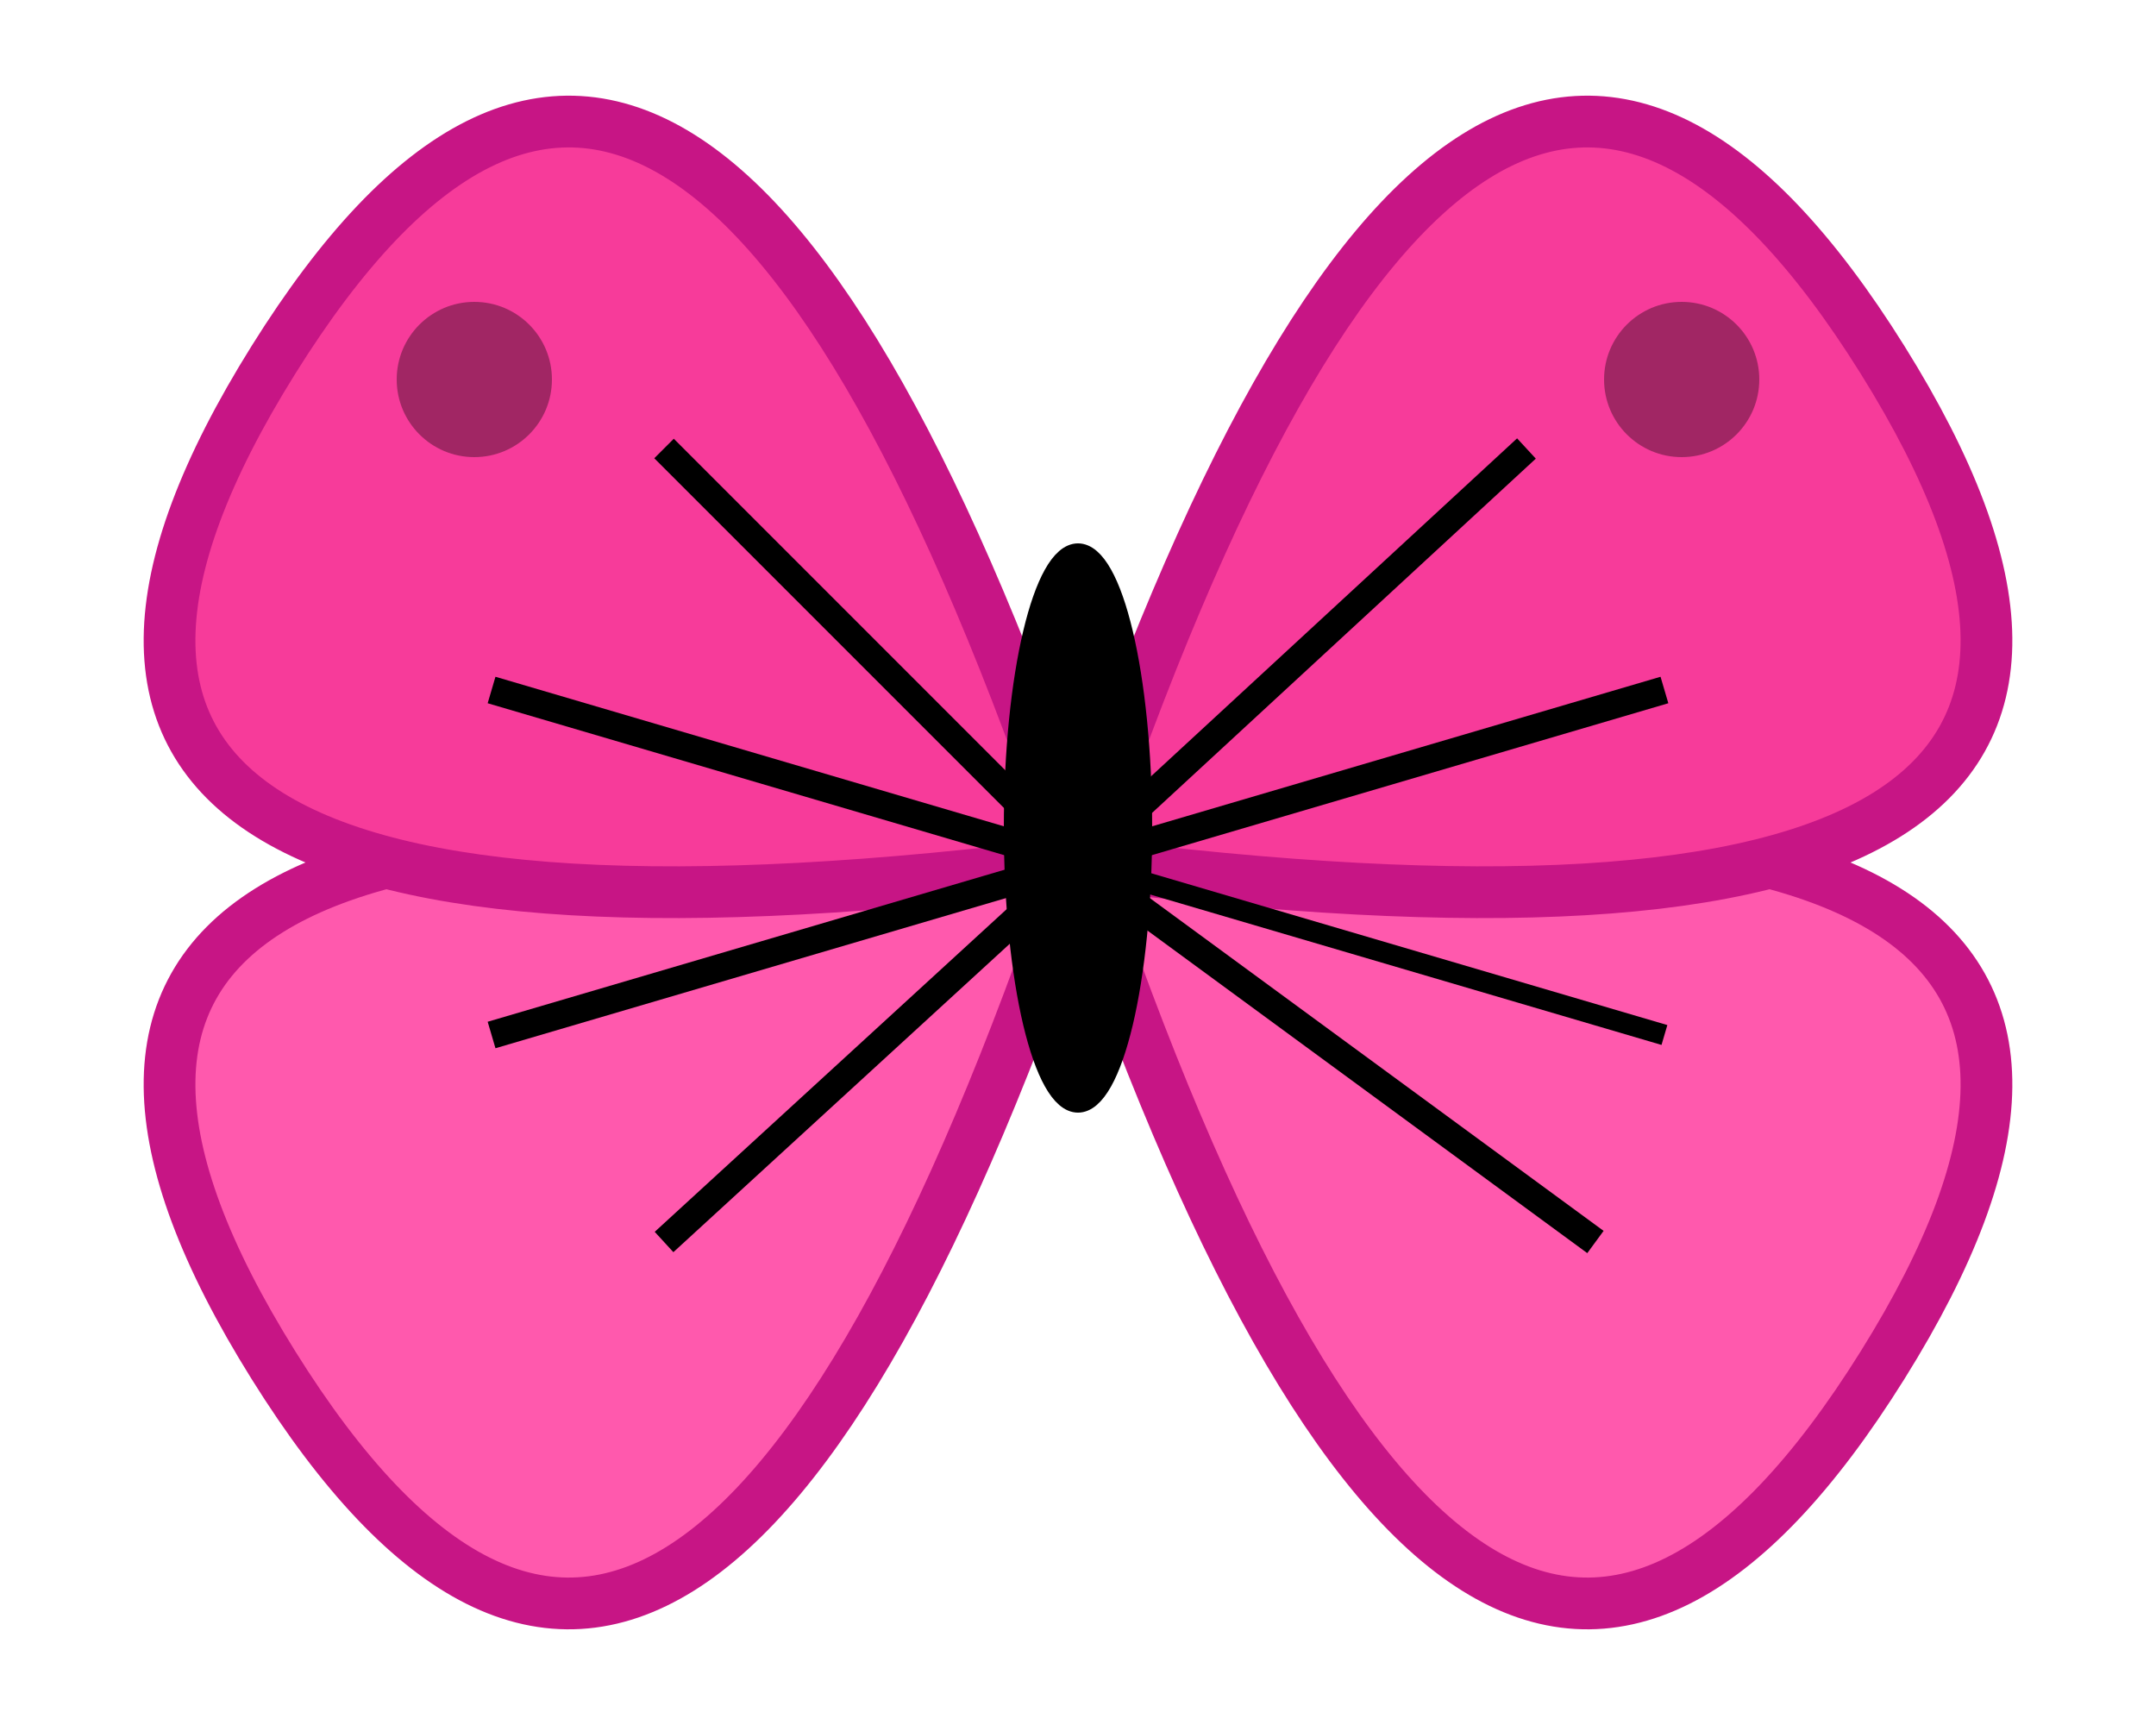
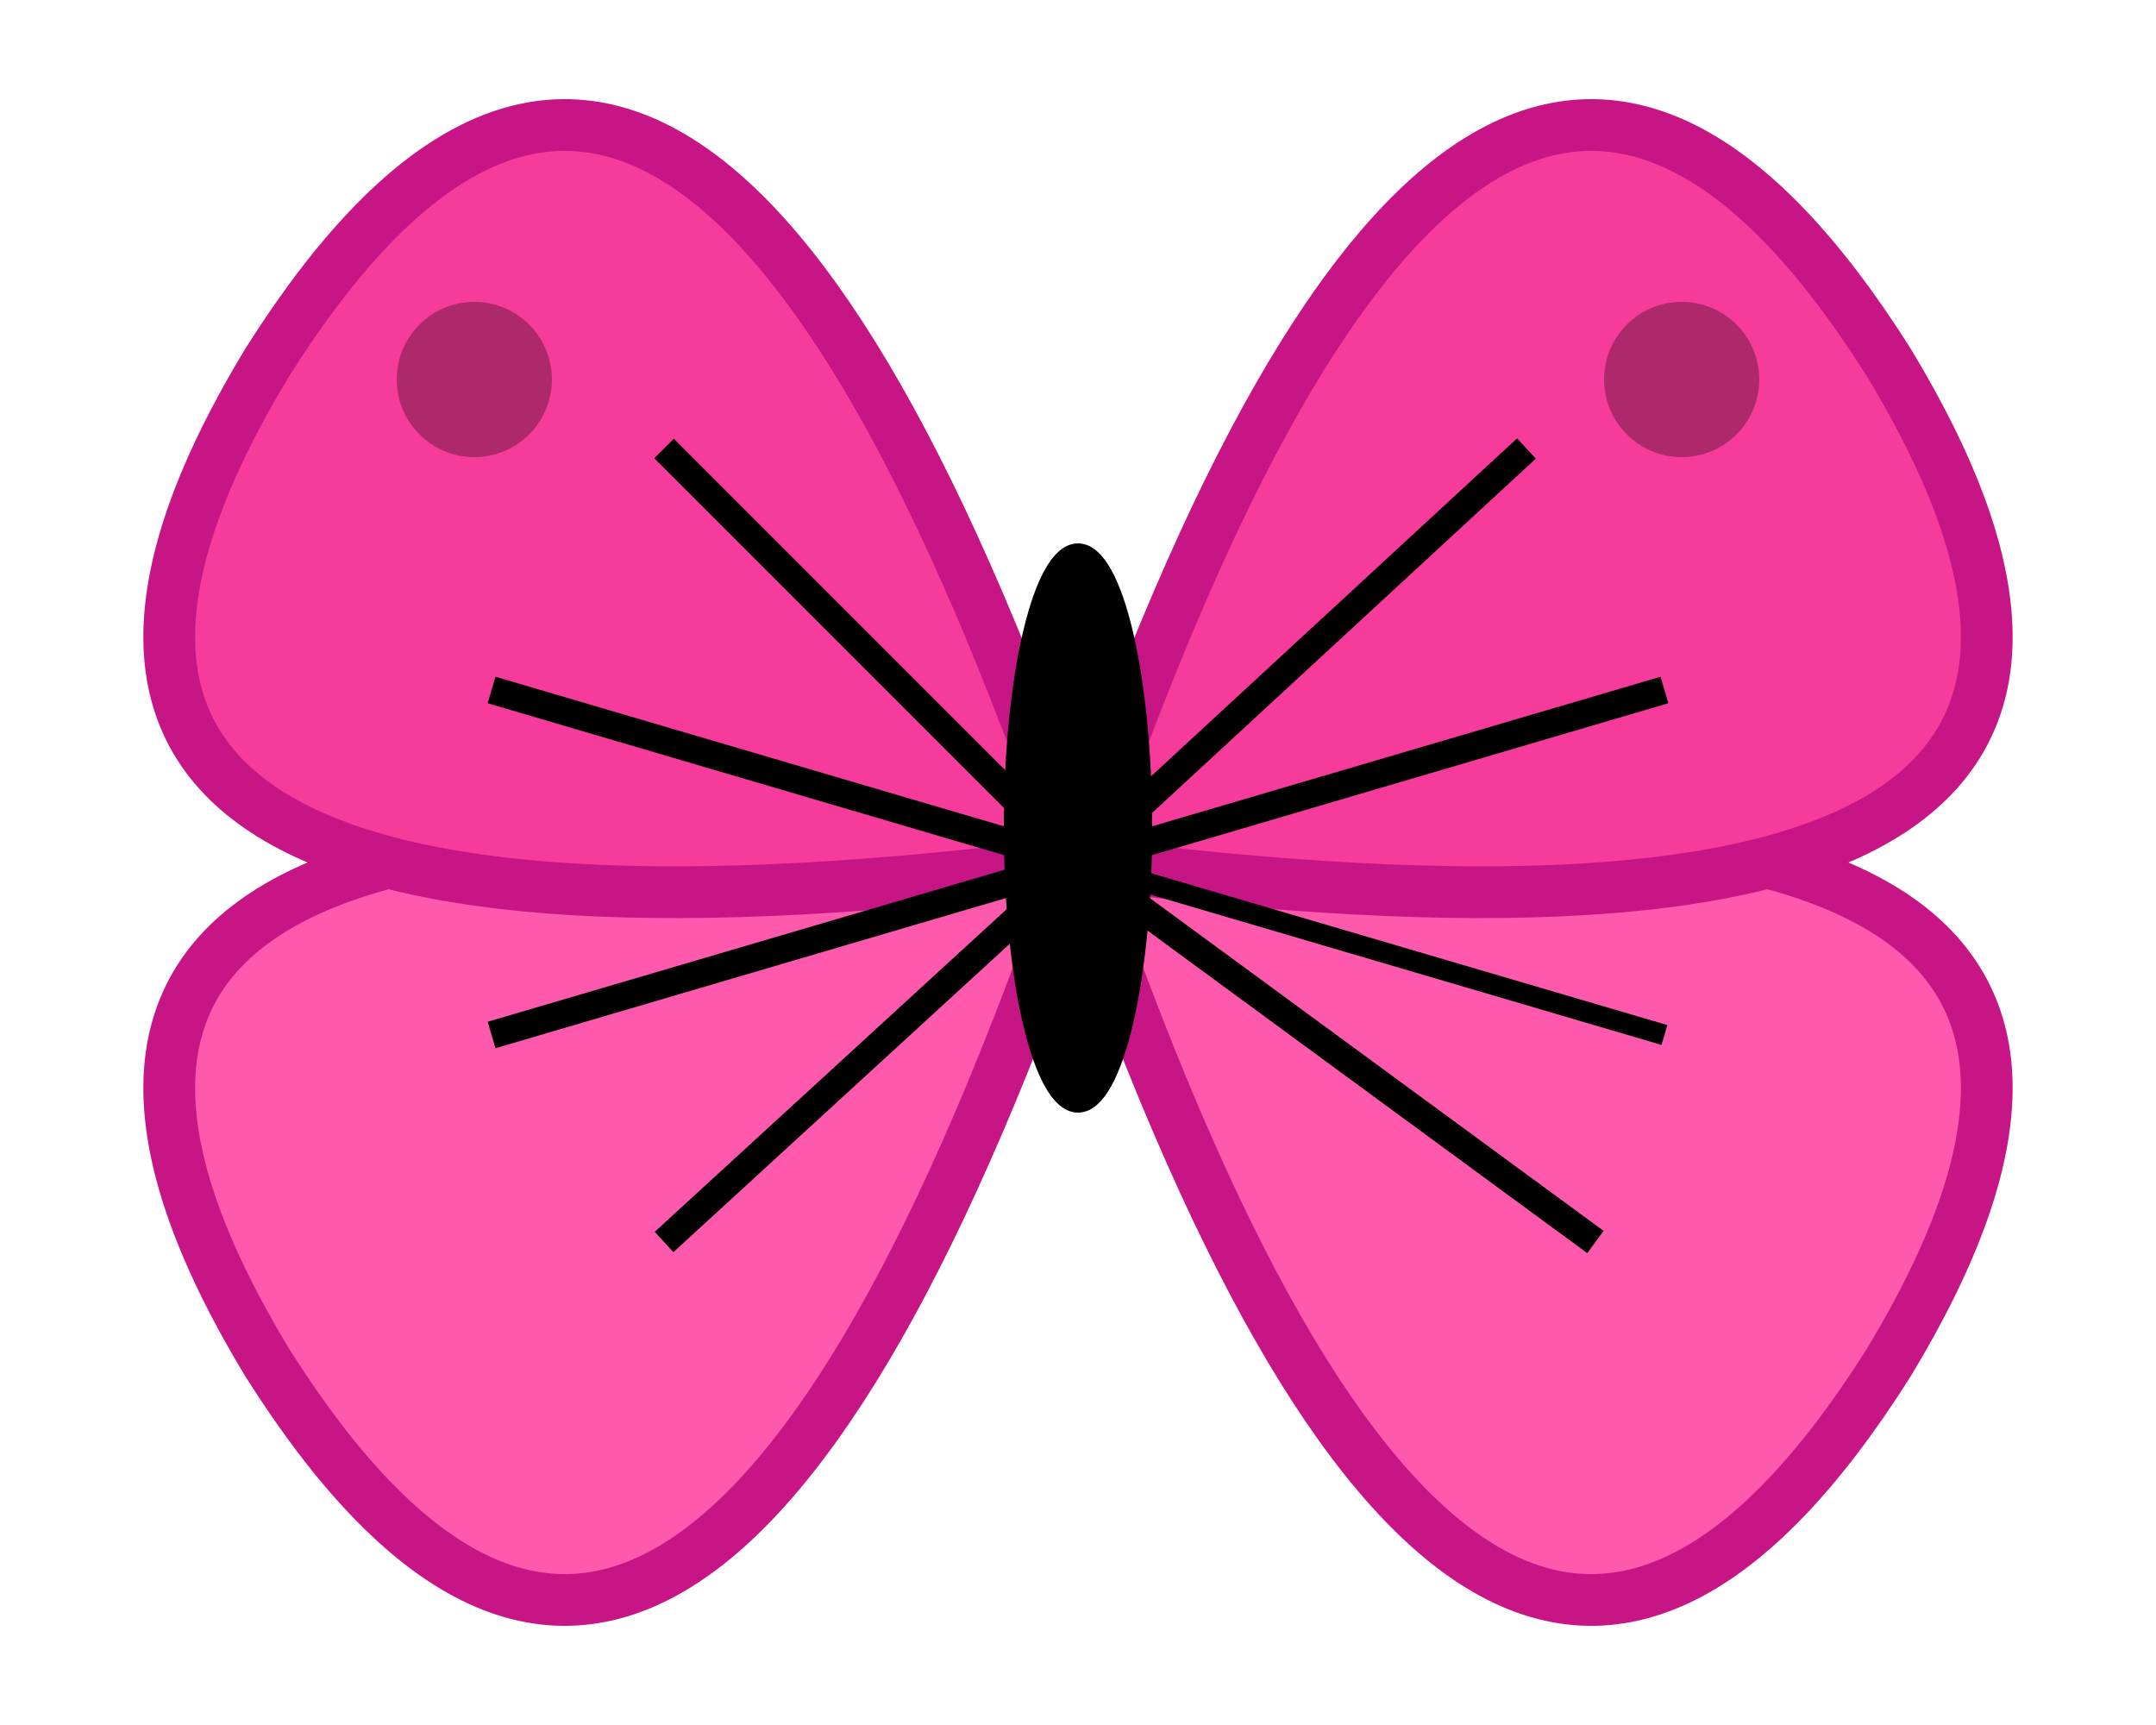
- <svg xmlns="http://www.w3.org/2000/svg" viewBox="-10 -10 120 100" width="100" height="80">
-   <g transform="rotate(-32 50 40)">
-     <path d="M50 40 Q-5 -5 -5 40 Q-5 85 50 40" fill="#FF59AD" stroke="#C71585" stroke-width="3" />
-   </g>
-   <g transform="rotate(32 50 40)">
-     <path d="M50 40 Q-5 85 -5 40 Q-5 -5 50 40" fill="#F73B9A" stroke="#C71585" stroke-width="3" />
-   </g>
-   <g transform="rotate(32 50 40)">
-     <path d="M50 40 Q105 -5 105 40 Q105 85 50 40" fill="#FF59AD" stroke="#C71585" stroke-width="3" />
-   </g>
-   <g transform="rotate(-32 50 40)">
-     <path d="M50 40 Q105 85 105 40 Q105 -5 50 40" fill="#F73B9A" stroke="#C71585" stroke-width="3" />
-   </g>
-   <line x1="50" y1="40" x2="76" y2="16" stroke="#000" stroke-width="1.6" />
-   <line x1="50" y1="40" x2="26" y2="16" stroke="#000" stroke-width="1.6" />
-   <line x1="50" y1="40" x2="26" y2="62" stroke="#000" stroke-width="1.6" />
-   <line x1="50" y1="40" x2="80" y2="62" stroke="#000" stroke-width="1.6" />
-   <line x1="50" y1="40" x2="84" y2="50" stroke="#000" stroke-width="1.2" />
-   <line x1="50" y1="40" x2="16" y2="50" stroke="#000" stroke-width="1.6" />
-   <line x1="50" y1="40" x2="84" y2="30" stroke="#000" stroke-width="1.6" />
-   <line x1="50" y1="40" x2="16" y2="30" stroke="#000" stroke-width="1.6" />
-   <circle cx="15" cy="12" r="4.5" fill="#000" opacity="0.35" />
-   <circle cx="85" cy="12" r="4.5" fill="#000" opacity="0.35" />
-   <ellipse cx="50" cy="38" rx="3.8" ry="16" fill="#000" stroke="#000" stroke-width="1" />
+ <svg xmlns="http://www.w3.org/2000/svg" width="100" height="80" viewBox="-10 -10 120 100">
+   <path fill="#ff59ad" stroke="#c71585" stroke-width="3" d="M50 40q-70-9-47 29 24 38 47-29" />
+   <path fill="#f73b9a" stroke="#c71585" stroke-width="3" d="M50 40q-70 9-47-29 24-38 47 29" />
+   <path fill="#ff59ad" stroke="#c71585" stroke-width="3" d="M50 40q70-9 47 29-24 38-47-29" />
+   <path fill="#f73b9a" stroke="#c71585" stroke-width="3" d="M50 40q70 9 47-29-24-38-47 29" />
+   <path stroke="#000" stroke-width="1.6" d="m50 40 26-24M50 40 26 16M50 40 26 62M50 40l30 22" />
+   <path stroke="#000" stroke-width="1.2" d="m50 40 34 10" />
+   <path stroke="#000" stroke-width="1.6" d="M50 40 16 50M50 40l34-10M50 40 16 30" />
+   <circle cx="15" cy="12" r="4.5" opacity=".3" />
+   <circle cx="85" cy="12" r="4.5" opacity=".3" />
+   <ellipse cx="50" cy="38" stroke="#000" rx="3.8" ry="16" />
</svg>
